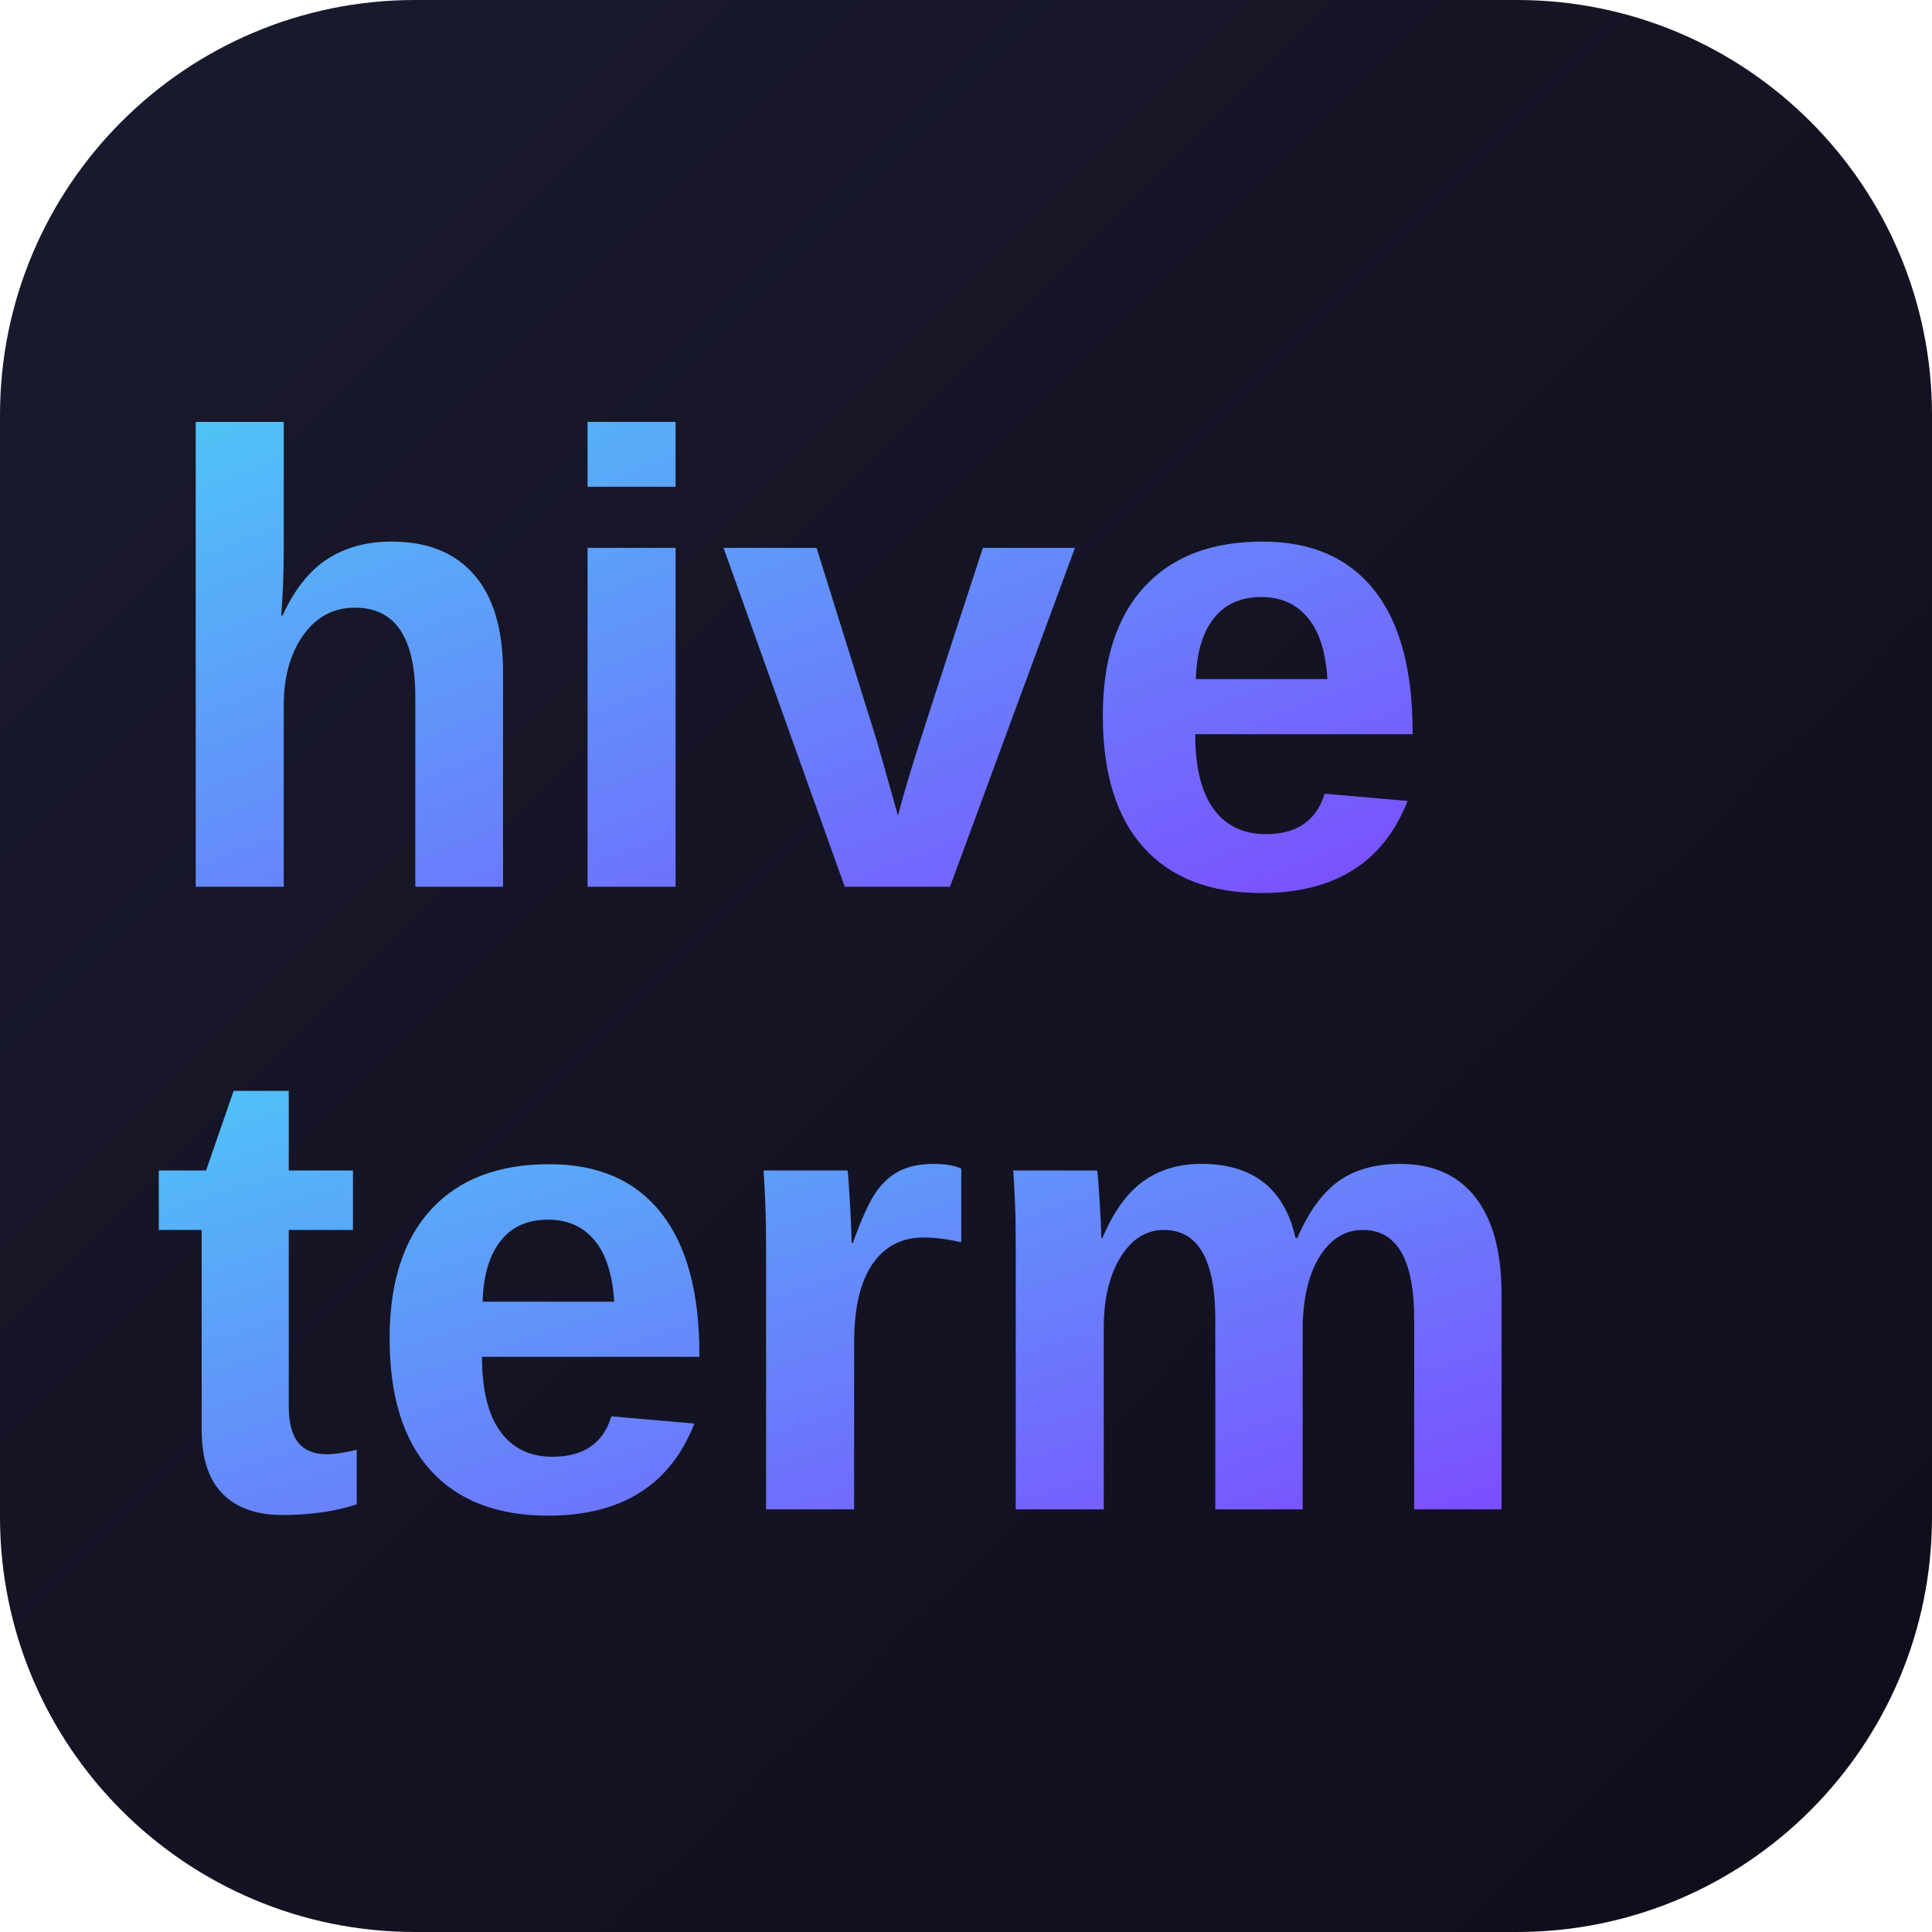
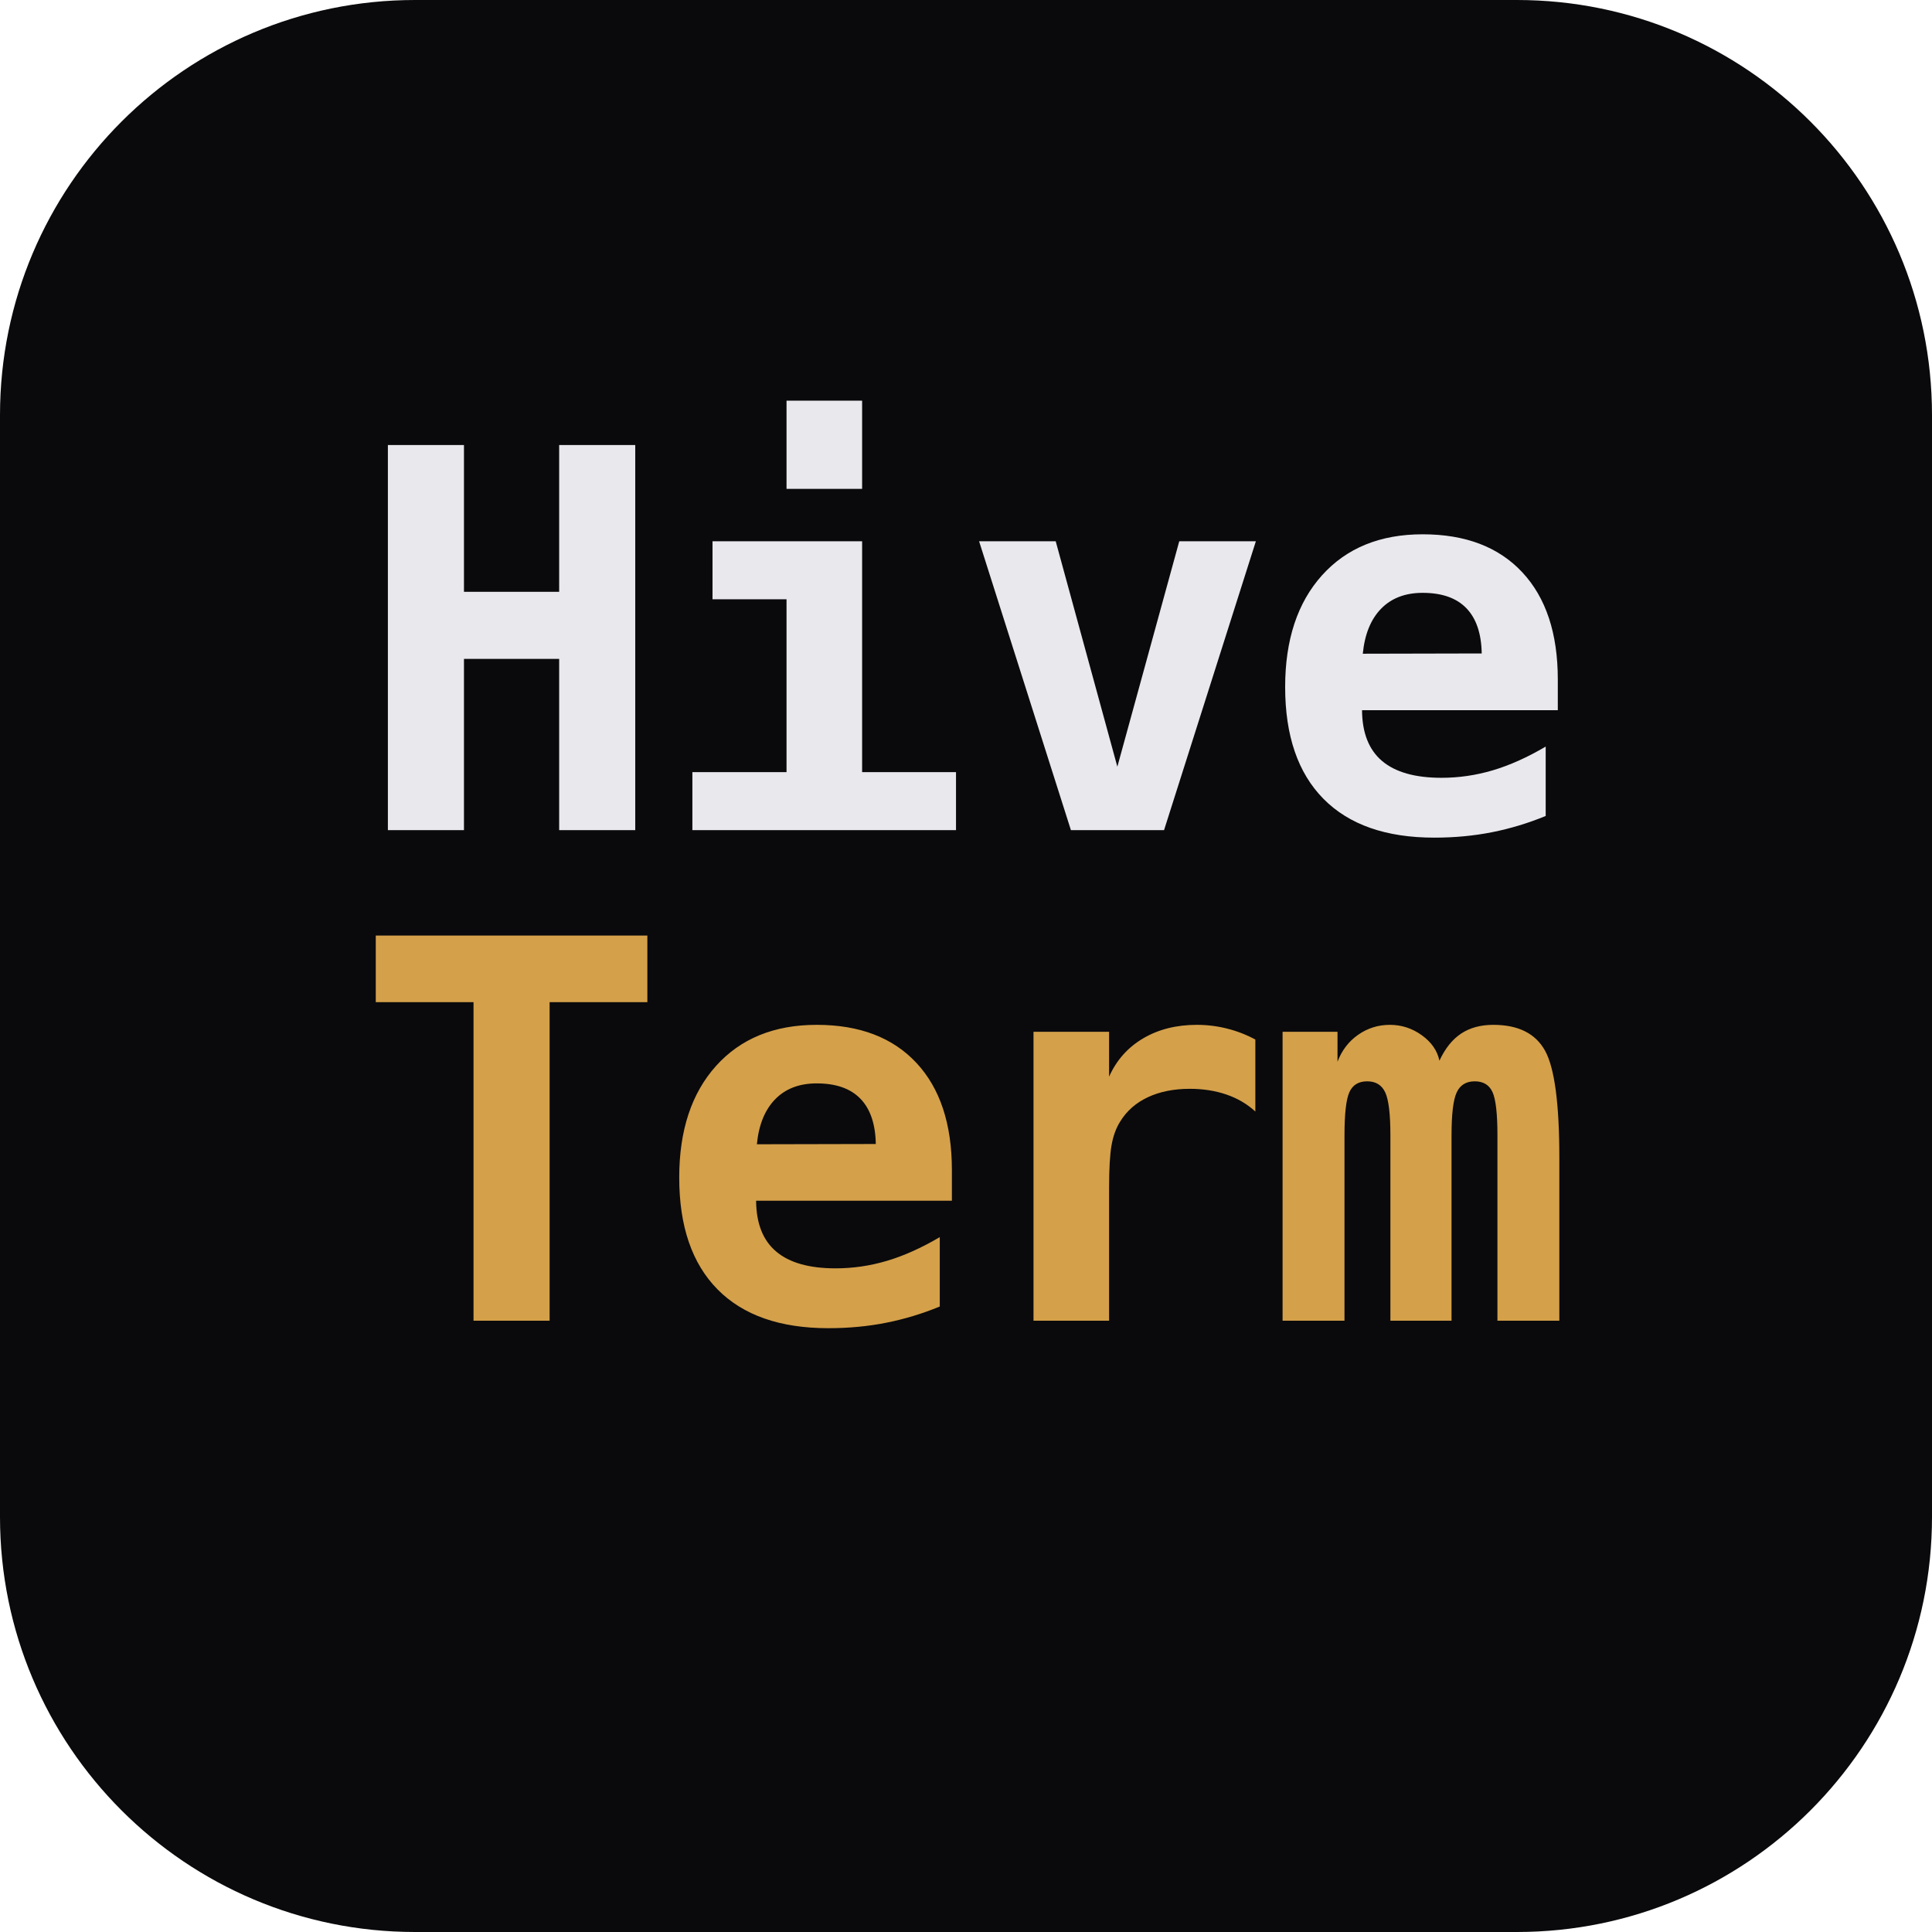
<svg xmlns="http://www.w3.org/2000/svg" viewBox="0 0 1024 1024">
-   <defs>
-     <linearGradient id="bg" x1="0%" y1="0%" x2="100%" y2="100%">
-       <stop offset="0%" style="stop-color:#1a1a2e" />
-       <stop offset="100%" style="stop-color:#0d0d1a" />
-     </linearGradient>
-     <linearGradient id="glow" x1="0%" y1="0%" x2="100%" y2="100%">
-       <stop offset="0%" style="stop-color:#4fc3f7" />
-       <stop offset="100%" style="stop-color:#7c4dff" />
-     </linearGradient>
-   </defs>
-   <rect width="1024" height="1024" rx="220" ry="220" fill="url(#bg)" />
-   <text x="80" y="470" text-anchor="start" font-family="SF Pro Display, Helvetica Neue, Arial, sans-serif" font-size="340" font-weight="800" fill="url(#glow)">hive</text>
-   <text x="80" y="800" text-anchor="start" font-family="SF Pro Display, Helvetica Neue, Arial, sans-serif" font-size="340" font-weight="800" fill="url(#glow)">term</text>
+   <rect width="1024" height="1024" rx="220" fill="#0a0a0c" />
+   <text x="512" y="440" text-anchor="middle" font-family="ui-monospace, 'SF Mono', Menlo, monospace" font-weight="700" font-size="280" fill="#e8e8ed" letter-spacing="-8">Hive</text>
+   <text x="512" y="700" text-anchor="middle" font-family="ui-monospace, 'SF Mono', Menlo, monospace" font-weight="700" font-size="280" fill="#d4a04a" letter-spacing="-8">Term</text>
</svg>
